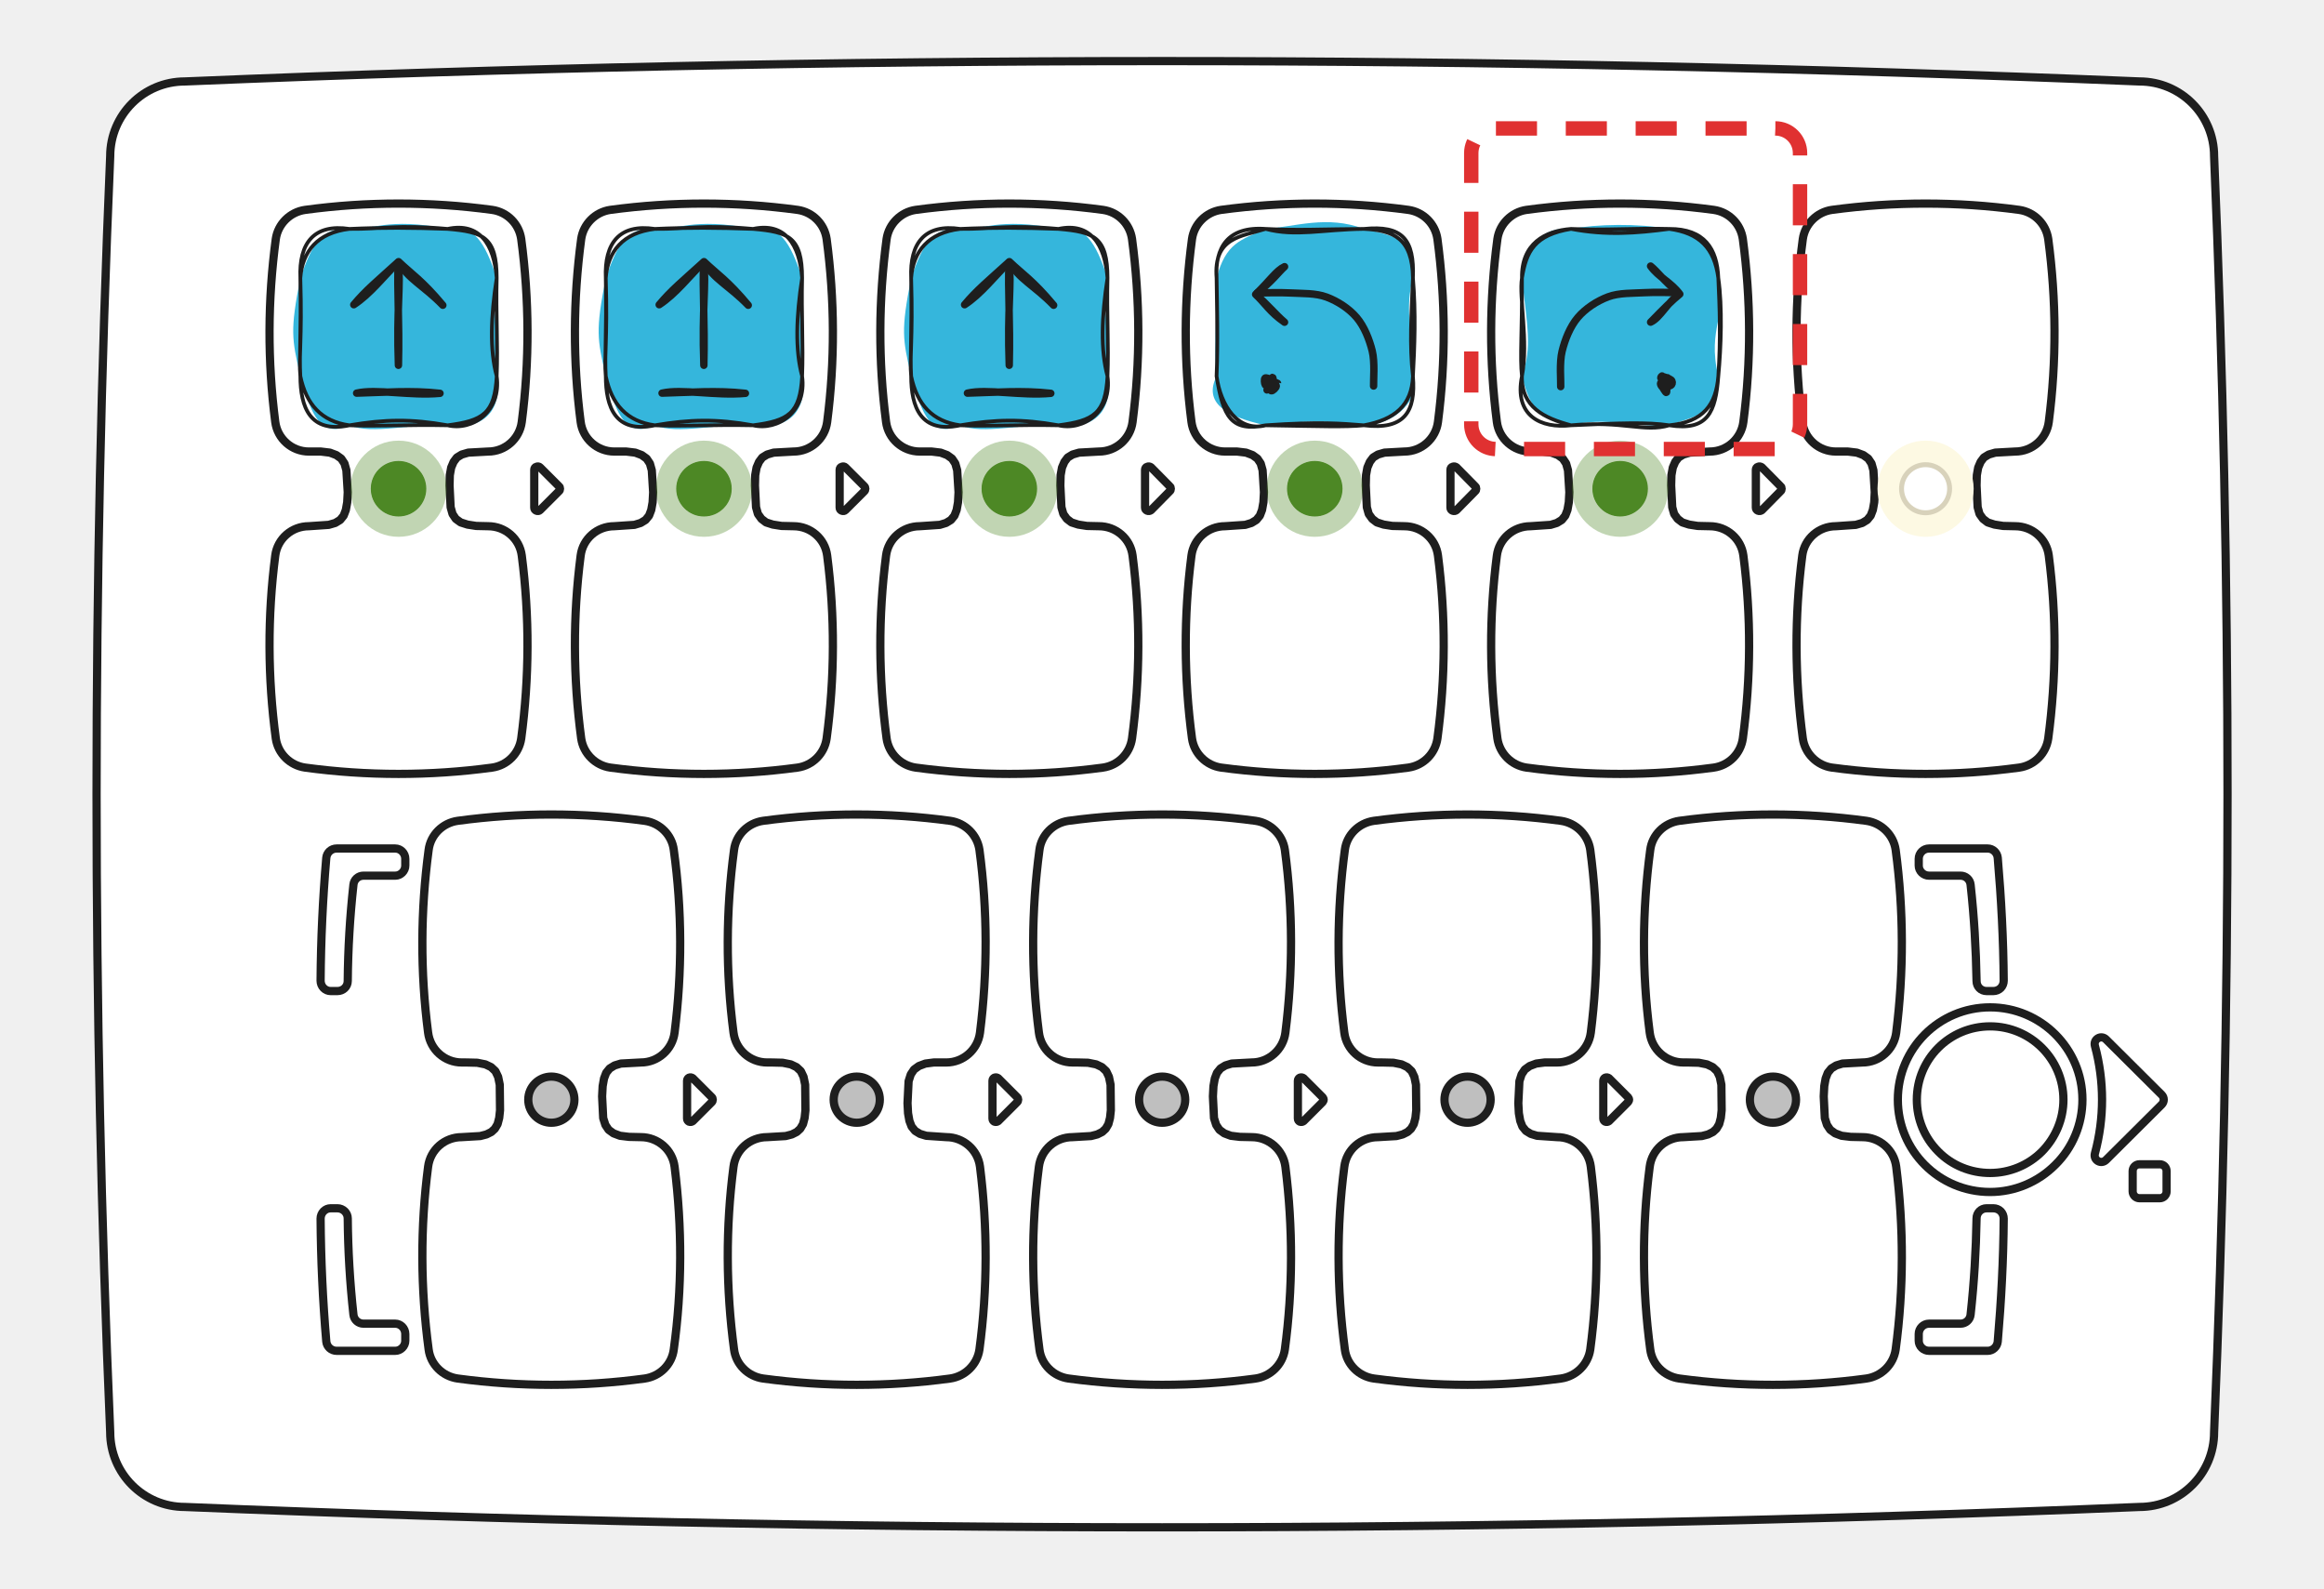
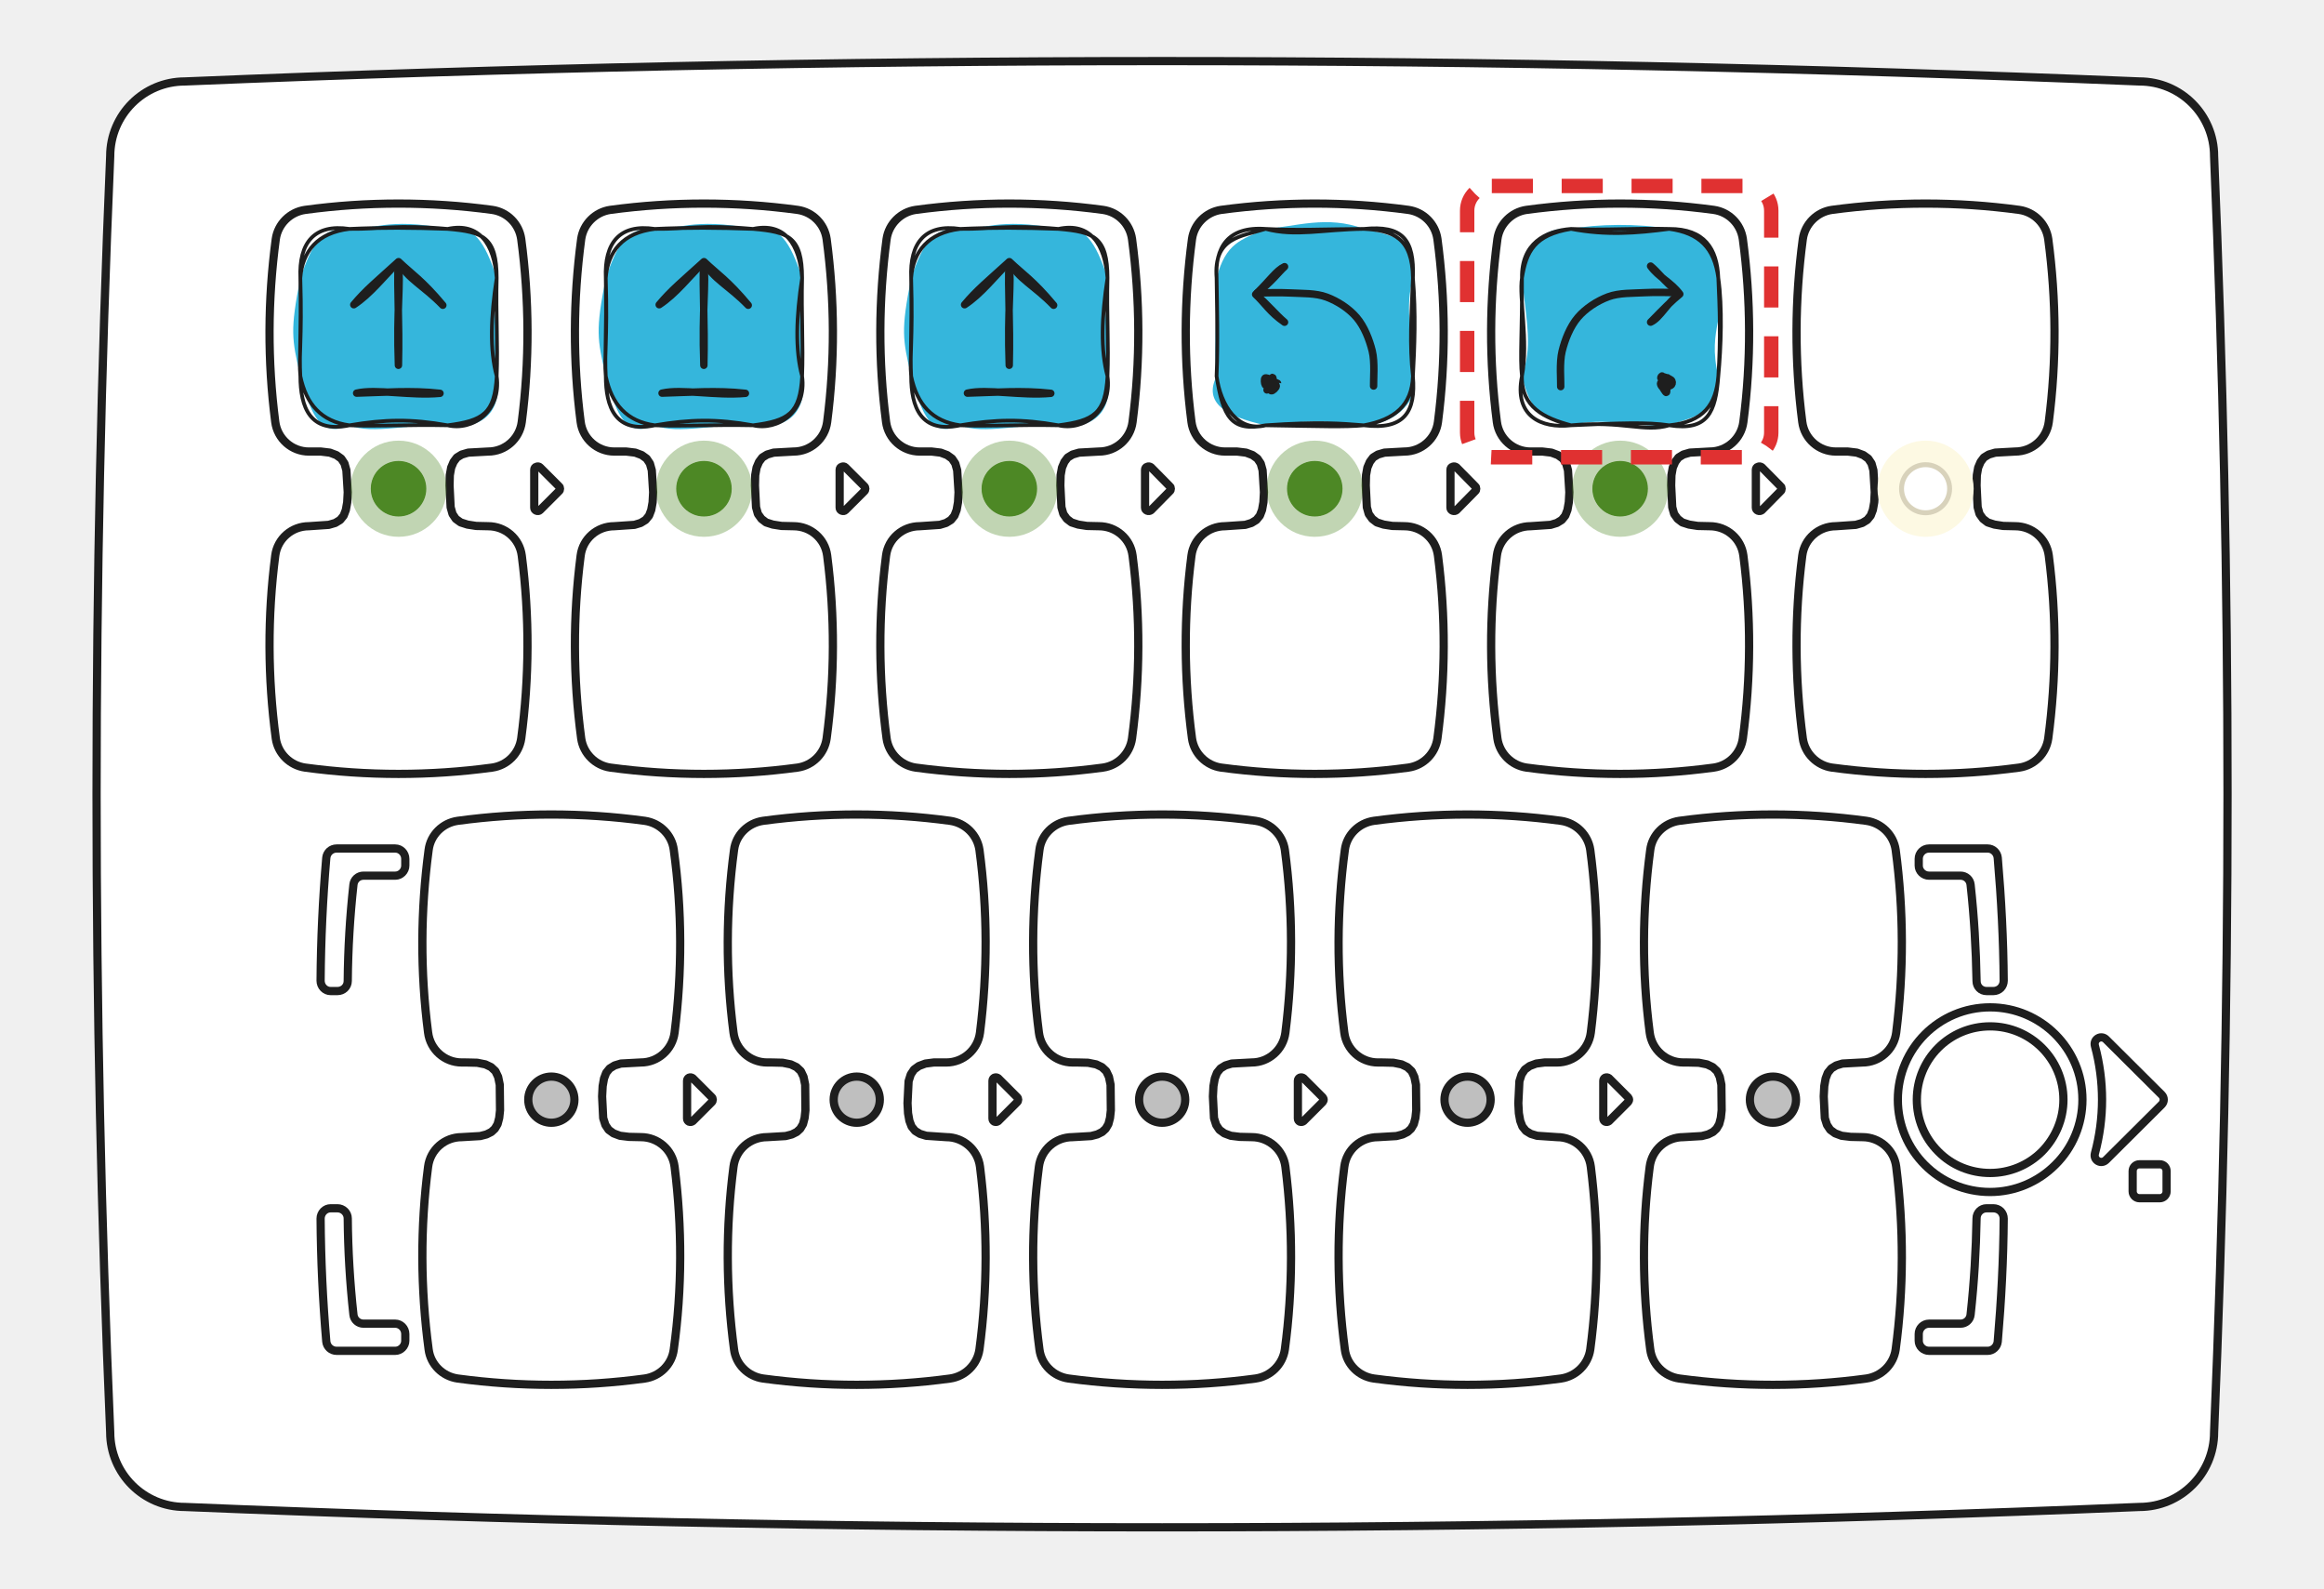
<svg xmlns="http://www.w3.org/2000/svg" class="boardSvg" viewBox="878.99 196.76 565.51 386.44" style="--ink:#1e1e1e;--body:#ffffff;--line:#1e1e1e;--panel:#ffffff;--board:#ffffff;--field:#ffffff;--docs:#4d8825" version="1.1" width="565.51" height="386.44">
  <g>
    <g transform="translate(888.17 196.76) scale(6.6058)">
      <g fill="none" stroke="#1e1e1e" stroke-width="0.303" stroke-linejoin="round" stroke-linecap="round">
        <path fill="#ffffff" d="M 2.67,5.75 C 2.0,21.41 2.0,37.09 2.67,52.75 C 2.67,54.27 3.90,55.5 5.42,55.5 C 29.41,56.5 53.43,56.5 77.42,55.5 C 78.94,55.5 80.17,54.27 80.17,52.75 C 80.83,37.09 80.83,21.41 80.17,5.75 C 80.17,4.23 78.94,3.0 77.42,3.0 C 53.43,2.0 29.41,2.0 5.42,3.0 C 3.90,3.0 2.67,4.23 2.67,5.75" />
        <path fill="none" d="M 60.79,39.13 L 61.19,39.14 L 61.49,39.20 L 61.70,39.30 L 61.86,39.45 L 61.96,39.66 L 62.02,39.95 L 62.03,40.89 L 62.00,41.17 L 61.94,41.40 L 61.84,41.57 L 61.71,41.69 L 61.53,41.78 L 61.30,41.84 L 60.62,41.88 C 59.99,41.88 59.46,42.34 59.38,42.97 C 59.09,45.2 59.10,47.46 59.40,49.70 C 59.47,50.25 59.91,50.69 60.47,50.77 C 62.76,51.08 65.08,51.08 67.36,50.77 C 67.92,50.69 68.36,50.25 68.44,49.70 C 68.74,47.46 68.74,45.2 68.46,42.97 C 68.38,42.34 67.84,41.88 67.22,41.88 L 66.78,41.87 L 66.45,41.83 L 66.21,41.74 L 66.03,41.61 L 65.91,41.43 L 65.83,41.18 L 65.79,40.38 L 65.81,40.00 L 65.86,39.72 L 65.94,39.51 L 66.07,39.35 L 66.25,39.24 L 66.48,39.17 L 67.22,39.13 C 67.84,39.13 68.38,38.66 68.46,38.03 C 68.74,35.8 68.74,33.54 68.44,31.30 C 68.36,30.75 67.92,30.31 67.36,30.23 C 65.08,29.92 62.76,29.92 60.47,30.23 C 59.91,30.31 59.47,30.75 59.40,31.30 C 59.10,33.54 59.09,35.8 59.38,38.03 C 59.46,38.66 59.99,39.13 60.62,39.13 L 60.79,39.13" />
        <path fill="none" d="M 66.24,16.63 C 65.61,16.63 65.08,16.16 65.00,15.54 C 64.71,13.30 64.72,11.04 65.02,8.80 C 65.10,8.25 65.54,7.81 66.09,7.73 C 68.38,7.42 70.70,7.42 72.99,7.73 C 73.55,7.81 73.98,8.25 74.06,8.80 C 74.36,11.04 74.37,13.30 74.08,15.54 C 74.00,16.16 73.47,16.63 72.84,16.63 L 72.11,16.67 L 71.87,16.74 L 71.69,16.85 L 71.57,17.01 L 71.48,17.22 L 71.43,17.50 L 71.42,17.88 L 71.46,18.68 L 71.53,18.93 L 71.66,19.11 L 71.83,19.24 L 72.08,19.32 L 72.40,19.37 L 72.84,19.38 C 73.47,19.38 74.00,19.84 74.08,20.46 C 74.37,22.7 74.36,24.96 74.06,27.20 C 73.98,27.75 73.55,28.19 72.99,28.27 C 70.70,28.58 68.38,28.58 66.09,28.27 C 65.54,28.19 65.10,27.75 65.02,27.20 C 64.72,24.96 64.71,22.7 65.00,20.46 C 65.08,19.84 65.61,19.38 66.24,19.38 L 66.97,19.33 L 67.21,19.26 L 67.39,19.15 L 67.52,18.99 L 67.60,18.78 L 67.65,18.50 L 67.67,18.13 L 67.62,17.32 L 67.55,17.07 L 67.43,16.89 L 67.25,16.76 L 67.01,16.67 L 66.68,16.63 L 66.24,16.63" />
        <path fill="none" d="M 54.99,16.63 C 54.36,16.63 53.83,16.16 53.75,15.54 C 53.46,13.30 53.47,11.04 53.77,8.80 C 53.85,8.25 54.29,7.81 54.84,7.73 C 57.13,7.42 59.45,7.42 61.74,7.73 C 62.30,7.81 62.73,8.25 62.81,8.80 C 63.11,11.04 63.12,13.30 62.83,15.54 C 62.75,16.16 62.22,16.63 61.59,16.63 L 60.86,16.67 L 60.62,16.74 L 60.44,16.85 L 60.32,17.01 L 60.23,17.22 L 60.18,17.50 L 60.17,17.88 L 60.21,18.68 L 60.28,18.93 L 60.41,19.11 L 60.58,19.24 L 60.83,19.32 L 61.15,19.37 L 61.59,19.38 C 62.22,19.38 62.75,19.84 62.83,20.46 C 63.12,22.7 63.11,24.96 62.81,27.20 C 62.73,27.75 62.30,28.19 61.74,28.27 C 59.45,28.58 57.13,28.58 54.84,28.27 C 54.29,28.19 53.85,27.75 53.77,27.20 C 53.47,24.96 53.46,22.7 53.75,20.46 C 53.83,19.84 54.36,19.38 54.99,19.38 L 55.73,19.33 L 55.96,19.26 L 56.14,19.15 L 56.27,18.99 L 56.35,18.78 L 56.4,18.50 L 56.42,18.13 L 56.37,17.32 L 56.3,17.07 L 56.18,16.89 L 56.00,16.76 L 55.76,16.67 L 55.43,16.63 L 54.99,16.63" />
        <path fill="none" d="M 49.54,39.13 L 49.94,39.14 L 50.24,39.20 L 50.45,39.30 L 50.61,39.45 L 50.71,39.66 L 50.77,39.95 L 50.78,40.89 L 50.75,41.17 L 50.69,41.40 L 50.59,41.57 L 50.46,41.69 L 50.28,41.78 L 50.05,41.84 L 49.37,41.88 C 48.74,41.88 48.21,42.34 48.13,42.97 C 47.84,45.2 47.85,47.46 48.15,49.70 C 48.22,50.25 48.66,50.69 49.22,50.77 C 51.51,51.08 53.83,51.08 56.11,50.77 C 56.67,50.69 57.11,50.25 57.19,49.70 C 57.49,47.46 57.49,45.2 57.21,42.97 C 57.13,42.34 56.59,41.88 55.97,41.88 L 55.23,41.83 L 55.00,41.76 L 54.82,41.65 L 54.69,41.49 L 54.61,41.28 L 54.56,41.00 L 54.54,40.63 L 54.58,39.82 L 54.66,39.57 L 54.78,39.39 L 54.96,39.26 L 55.20,39.17 L 55.51,39.13 L 55.97,39.13 C 56.59,39.13 57.13,38.66 57.21,38.03 C 57.49,35.8 57.49,33.54 57.19,31.30 C 57.11,30.75 56.67,30.31 56.11,30.23 C 53.83,29.92 51.51,29.92 49.22,30.23 C 48.66,30.31 48.22,30.75 48.15,31.30 C 47.85,33.54 47.84,35.8 48.13,38.03 C 48.21,38.66 48.74,39.13 49.37,39.13 L 49.54,39.13" />
        <path fill="none" d="M 43.74,16.63 C 43.11,16.63 42.58,16.16 42.50,15.54 C 42.21,13.30 42.22,11.04 42.52,8.80 C 42.60,8.25 43.04,7.81 43.59,7.73 C 45.88,7.42 48.20,7.42 50.49,7.73 C 51.05,7.81 51.48,8.25 51.56,8.80 C 51.86,11.04 51.87,13.30 51.58,15.54 C 51.50,16.16 50.97,16.63 50.34,16.63 L 49.61,16.67 L 49.37,16.74 L 49.19,16.85 L 49.07,17.01 L 48.98,17.22 L 48.93,17.50 L 48.92,17.88 L 48.96,18.68 L 49.03,18.93 L 49.16,19.11 L 49.33,19.24 L 49.58,19.32 L 49.90,19.37 L 50.34,19.38 C 50.97,19.38 51.50,19.84 51.58,20.46 C 51.87,22.7 51.86,24.96 51.56,27.20 C 51.48,27.75 51.05,28.19 50.49,28.27 C 48.20,28.58 45.88,28.58 43.59,28.27 C 43.04,28.19 42.60,27.75 42.52,27.20 C 42.22,24.96 42.21,22.7 42.50,20.46 C 42.58,19.84 43.11,19.38 43.74,19.38 L 44.48,19.33 L 44.71,19.26 L 44.89,19.15 L 45.02,18.99 L 45.10,18.78 L 45.15,18.50 L 45.17,18.13 L 45.12,17.32 L 45.05,17.07 L 44.93,16.89 L 44.75,16.76 L 44.51,16.67 L 44.18,16.63 L 43.74,16.63" />
        <path fill="none" d="M 38.29,39.13 L 38.12,39.13 C 37.49,39.13 36.96,38.66 36.88,38.03 C 36.59,35.8 36.60,33.54 36.90,31.30 C 36.97,30.75 37.41,30.31 37.97,30.23 C 40.26,29.92 42.58,29.92 44.86,30.23 C 45.42,30.31 45.86,30.75 45.94,31.30 C 46.24,33.54 46.24,35.8 45.96,38.03 C 45.88,38.66 45.34,39.13 44.72,39.13 L 43.98,39.17 L 43.75,39.24 L 43.57,39.35 L 43.44,39.51 L 43.36,39.72 L 43.31,40.00 L 43.29,40.38 L 43.33,41.18 L 43.41,41.43 L 43.53,41.61 L 43.71,41.74 L 43.95,41.83 L 44.28,41.87 L 44.72,41.88 C 45.34,41.88 45.88,42.34 45.96,42.97 C 46.24,45.2 46.24,47.46 45.94,49.70 C 45.86,50.25 45.42,50.69 44.86,50.77 C 42.58,51.08 40.26,51.08 37.97,50.77 C 37.41,50.69 36.97,50.25 36.90,49.70 C 36.60,47.46 36.59,45.2 36.88,42.97 C 36.96,42.34 37.49,41.88 38.12,41.88 L 38.80,41.84 L 39.03,41.78 L 39.21,41.69 L 39.34,41.57 L 39.44,41.40 L 39.50,41.17 L 39.53,40.89 L 39.52,39.95 L 39.46,39.66 L 39.36,39.45 L 39.20,39.30 L 38.99,39.20 L 38.69,39.14 L 38.29,39.13" />
        <path fill="none" d="M 32.49,16.63 C 31.86,16.63 31.33,16.16 31.25,15.54 C 30.96,13.30 30.97,11.04 31.27,8.80 C 31.35,8.25 31.79,7.81 32.34,7.73 C 34.63,7.42 36.95,7.42 39.24,7.73 C 39.80,7.81 40.23,8.25 40.31,8.80 C 40.61,11.04 40.62,13.30 40.33,15.54 C 40.25,16.16 39.72,16.63 39.09,16.63 L 38.36,16.67 L 38.12,16.74 L 37.94,16.85 L 37.82,17.01 L 37.73,17.22 L 37.68,17.50 L 37.67,17.88 L 37.71,18.68 L 37.78,18.93 L 37.91,19.11 L 38.08,19.24 L 38.33,19.32 L 38.65,19.37 L 39.09,19.38 C 39.72,19.38 40.25,19.84 40.33,20.46 C 40.62,22.7 40.61,24.96 40.31,27.20 C 40.23,27.75 39.80,28.19 39.24,28.27 C 36.95,28.58 34.63,28.58 32.34,28.27 C 31.79,28.19 31.35,27.75 31.27,27.20 C 30.97,24.96 30.96,22.7 31.25,20.46 C 31.33,19.84 31.86,19.38 32.49,19.38 L 33.23,19.33 L 33.46,19.26 L 33.64,19.15 L 33.77,18.99 L 33.85,18.78 L 33.9,18.50 L 33.92,18.13 L 33.87,17.32 L 33.8,17.07 L 33.68,16.89 L 33.50,16.76 L 33.26,16.67 L 32.93,16.63 L 32.49,16.63" />
        <path fill="none" d="M 27.04,39.13 L 27.44,39.14 L 27.74,39.20 L 27.95,39.30 L 28.11,39.45 L 28.21,39.66 L 28.27,39.95 L 28.28,40.89 L 28.25,41.17 L 28.19,41.40 L 28.09,41.57 L 27.96,41.69 L 27.78,41.78 L 27.55,41.84 L 26.87,41.88 C 26.24,41.88 25.71,42.34 25.63,42.97 C 25.34,45.2 25.35,47.46 25.65,49.70 C 25.72,50.25 26.16,50.69 26.72,50.77 C 29.01,51.08 31.33,51.08 33.61,50.77 C 34.17,50.69 34.61,50.25 34.69,49.70 C 34.99,47.46 34.99,45.2 34.71,42.97 C 34.63,42.34 34.09,41.88 33.47,41.88 L 32.73,41.83 L 32.50,41.76 L 32.32,41.65 L 32.19,41.49 L 32.11,41.28 L 32.06,41.00 L 32.04,40.63 L 32.08,39.82 L 32.16,39.57 L 32.28,39.39 L 32.46,39.26 L 32.70,39.17 L 33.01,39.13 L 33.47,39.13 C 34.09,39.13 34.63,38.66 34.71,38.03 C 34.99,35.8 34.99,33.54 34.69,31.30 C 34.61,30.75 34.17,30.31 33.61,30.23 C 31.33,29.92 29.01,29.92 26.72,30.23 C 26.16,30.31 25.72,30.75 25.65,31.30 C 25.35,33.54 25.34,35.8 25.63,38.03 C 25.71,38.66 26.24,39.13 26.87,39.13 L 27.04,39.13" />
        <path fill="none" d="M 21.24,16.63 C 20.61,16.63 20.08,16.16 20.00,15.54 C 19.71,13.30 19.72,11.04 20.02,8.80 C 20.10,8.25 20.54,7.81 21.09,7.73 C 23.38,7.42 25.70,7.42 27.99,7.73 C 28.55,7.81 28.98,8.25 29.06,8.80 C 29.36,11.04 29.37,13.30 29.08,15.54 C 29.00,16.16 28.47,16.63 27.84,16.63 L 27.11,16.67 L 26.87,16.74 L 26.69,16.85 L 26.57,17.01 L 26.48,17.22 L 26.43,17.50 L 26.42,17.88 L 26.46,18.68 L 26.53,18.93 L 26.66,19.11 L 26.83,19.24 L 27.08,19.32 L 27.40,19.37 L 27.84,19.38 C 28.47,19.38 29.00,19.84 29.08,20.46 C 29.37,22.7 29.36,24.96 29.06,27.20 C 28.98,27.75 28.55,28.19 27.99,28.27 C 25.70,28.58 23.38,28.58 21.09,28.27 C 20.54,28.19 20.10,27.75 20.02,27.20 C 19.72,24.96 19.71,22.7 20.00,20.46 C 20.08,19.84 20.61,19.38 21.24,19.38 L 21.98,19.33 L 22.21,19.26 L 22.39,19.15 L 22.52,18.99 L 22.60,18.78 L 22.65,18.50 L 22.67,18.13 L 22.62,17.32 L 22.55,17.07 L 22.43,16.89 L 22.25,16.76 L 22.01,16.67 L 21.68,16.63 L 21.24,16.63" />
        <path fill="none" d="M 15.79,39.13 L 15.62,39.13 C 14.99,39.13 14.46,38.66 14.38,38.03 C 14.09,35.8 14.10,33.54 14.40,31.30 C 14.47,30.75 14.91,30.31 15.47,30.23 C 17.76,29.92 20.08,29.92 22.36,30.23 C 22.92,30.31 23.36,30.75 23.43,31.30 C 23.74,33.54 23.74,35.8 23.46,38.03 C 23.38,38.66 22.84,39.13 22.22,39.13 L 21.48,39.17 L 21.25,39.24 L 21.07,39.35 L 20.94,39.51 L 20.86,39.72 L 20.81,40.00 L 20.79,40.38 L 20.83,41.18 L 20.91,41.43 L 21.03,41.61 L 21.21,41.74 L 21.45,41.83 L 21.78,41.87 L 22.22,41.88 C 22.84,41.88 23.38,42.34 23.46,42.97 C 23.74,45.2 23.74,47.46 23.43,49.70 C 23.36,50.25 22.92,50.69 22.36,50.77 C 20.08,51.08 17.76,51.08 15.47,50.77 C 14.91,50.69 14.47,50.25 14.40,49.70 C 14.10,47.46 14.09,45.2 14.38,42.97 C 14.46,42.34 14.99,41.88 15.62,41.88 L 16.30,41.84 L 16.53,41.78 L 16.71,41.69 L 16.84,41.57 L 16.94,41.40 L 17.00,41.17 L 17.03,40.89 L 17.02,39.95 L 16.96,39.66 L 16.86,39.45 L 16.70,39.30 L 16.49,39.20 L 16.19,39.14 L 15.79,39.13" />
        <path fill="none" d="M 9.99,16.63 C 9.36,16.63 8.83,16.16 8.75,15.54 C 8.46,13.30 8.47,11.04 8.77,8.80 C 8.85,8.25 9.29,7.81 9.85,7.73 C 12.13,7.42 14.45,7.42 16.74,7.73 C 17.30,7.81 17.73,8.25 17.81,8.80 C 18.11,11.04 18.12,13.30 17.83,15.54 C 17.75,16.16 17.22,16.63 16.59,16.63 L 15.86,16.67 L 15.62,16.74 L 15.44,16.85 L 15.32,17.01 L 15.23,17.22 L 15.18,17.50 L 15.17,17.88 L 15.21,18.68 L 15.28,18.93 L 15.40,19.11 L 15.58,19.24 L 15.83,19.32 L 16.15,19.37 L 16.59,19.38 C 17.22,19.38 17.75,19.84 17.83,20.46 C 18.12,22.7 18.11,24.96 17.81,27.20 C 17.73,27.75 17.30,28.19 16.74,28.27 C 14.45,28.58 12.13,28.58 9.85,28.27 C 9.29,28.19 8.85,27.75 8.77,27.20 C 8.47,24.96 8.46,22.7 8.75,20.46 C 8.83,19.84 9.36,19.38 9.99,19.38 L 10.72,19.33 L 10.96,19.26 L 11.14,19.15 L 11.27,18.99 L 11.35,18.78 L 11.4,18.50 L 11.42,18.13 L 11.37,17.32 L 11.3,17.07 L 11.18,16.89 L 11.00,16.76 L 10.76,16.67 L 10.43,16.63 L 9.99,16.63" />
        <path fill="white" d="M 71.92,37.1 C 70.04,37.1 68.52,38.62 68.52,40.5 C 68.52,42.38 70.04,43.9 71.92,43.9 C 72.82,43.9 73.68,43.54 74.32,42.90 C 74.96,42.27 75.32,41.40 75.32,40.5 C 75.32,38.62 73.79,37.1 71.92,37.1" />
        <path d="M 71.92,37.8 C 70.42,37.8 69.22,39.01 69.22,40.5 C 69.22,41.22 69.50,41.90 70.01,42.41 C 70.51,42.92 71.20,43.2 71.92,43.2 C 72.63,43.2 73.32,42.92 73.83,42.41 C 74.33,41.90 74.62,41.22 74.62,40.5 C 74.62,39.01 73.41,37.8 71.92,37.8" />
        <path fill="#808080" fill-opacity="0.5" d="M 47.04,17.15 C 46.82,17.15 46.6,17.24 46.44,17.40 C 46.28,17.56 46.19,17.77 46.19,18.0 C 46.19,18.23 46.28,18.44 46.44,18.60 C 46.6,18.76 46.82,18.85 47.04,18.85 C 47.27,18.85 47.48,18.76 47.64,18.60 C 47.80,18.44 47.89,18.23 47.89,18.0 C 47.89,17.53 47.51,17.15 47.04,17.15" />
        <path fill="#808080" fill-opacity="0.5" d="M 69.54,17.15 C 69.07,17.15 68.69,17.53 68.69,18.0 C 68.69,18.47 69.07,18.85 69.54,18.85 C 70.01,18.85 70.39,18.47 70.39,18.0 C 70.39,17.53 70.01,17.15 69.54,17.15" />
        <path fill="#808080" fill-opacity="0.5" d="M 35.79,17.15 C 35.32,17.15 34.94,17.53 34.94,18.0 C 34.94,18.47 35.32,18.85 35.79,18.85 C 36.26,18.85 36.64,18.47 36.64,18.0 C 36.64,17.53 36.26,17.15 35.79,17.15" />
        <path fill="#808080" fill-opacity="0.5" d="M 30.17,39.65 C 29.70,39.65 29.32,40.03 29.32,40.5 C 29.32,40.97 29.70,41.35 30.17,41.35 C 30.64,41.35 31.02,40.97 31.02,40.5 C 31.02,40.03 30.64,39.65 30.17,39.65" />
        <path fill="#808080" fill-opacity="0.5" d="M 18.92,39.65 C 18.45,39.65 18.07,40.03 18.07,40.5 C 18.07,40.97 18.45,41.35 18.92,41.35 C 19.39,41.35 19.77,40.97 19.77,40.5 C 19.77,40.03 19.39,39.65 18.92,39.65" />
        <path fill="#808080" fill-opacity="0.5" d="M 41.42,39.65 C 40.95,39.65 40.57,40.03 40.57,40.5 C 40.57,40.97 40.95,41.35 41.42,41.35 C 41.89,41.35 42.27,40.97 42.27,40.5 C 42.27,40.03 41.89,39.65 41.42,39.65" />
        <path fill="#808080" fill-opacity="0.5" d="M 52.67,39.65 C 52.44,39.65 52.23,39.74 52.07,39.90 C 51.91,40.06 51.82,40.27 51.82,40.5 C 51.82,40.73 51.91,40.94 52.07,41.10 C 52.23,41.26 52.44,41.35 52.67,41.35 C 52.89,41.35 53.11,41.26 53.27,41.10 C 53.43,40.94 53.52,40.73 53.52,40.5 C 53.52,40.03 53.14,39.65 52.67,39.65" />
        <path fill="#808080" fill-opacity="0.5" d="M 63.92,39.65 C 63.45,39.65 63.07,40.03 63.07,40.5 C 63.07,40.97 63.45,41.35 63.92,41.35 C 64.39,41.35 64.77,40.97 64.77,40.5 C 64.77,40.03 64.39,39.65 63.92,39.65" />
        <path fill="#808080" fill-opacity="0.5" d="M 58.29,17.15 C 58.07,17.15 57.85,17.24 57.69,17.40 C 57.53,17.56 57.44,17.77 57.44,18.0 C 57.44,18.23 57.53,18.44 57.69,18.60 C 57.85,18.76 58.07,18.85 58.29,18.85 C 58.52,18.85 58.73,18.76 58.89,18.60 C 59.05,18.44 59.14,18.23 59.14,18.0 C 59.14,17.53 58.76,17.15 58.29,17.15" />
        <path fill="#808080" fill-opacity="0.5" d="M 13.29,17.15 C 13.07,17.15 12.85,17.24 12.69,17.40 C 12.53,17.56 12.44,17.77 12.44,18.0 C 12.44,18.23 12.53,18.44 12.69,18.60 C 12.85,18.76 13.07,18.85 13.29,18.85 C 13.52,18.85 13.73,18.76 13.89,18.60 C 14.05,18.44 14.14,18.23 14.14,18.0 C 14.14,17.53 13.76,17.15 13.29,17.15" />
        <path fill="#808080" fill-opacity="0.5" d="M 24.54,17.15 C 24.07,17.15 23.69,17.53 23.69,18.0 C 23.69,18.47 24.07,18.85 24.54,18.85 C 25.01,18.85 25.39,18.47 25.39,18.0 C 25.39,17.53 25.01,17.15 24.54,17.15" />
        <path d="M 36.08,40.59 C 36.13,40.54 36.13,40.46 36.08,40.41 L 35.38,39.71 C 35.34,39.68 35.29,39.67 35.24,39.69 C 35.20,39.71 35.17,39.75 35.17,39.80 L 35.17,41.20 C 35.17,41.25 35.20,41.29 35.24,41.31 C 35.29,41.33 35.34,41.32 35.38,41.29 L 36.08,40.59" />
        <path d="M 64.20,18.09 C 64.23,18.07 64.24,18.03 64.24,18.0 C 64.24,17.97 64.23,17.93 64.20,17.91 L 63.51,17.21 C 63.47,17.18 63.42,17.17 63.37,17.19 C 63.32,17.20 63.29,17.25 63.29,17.30 L 63.29,18.70 C 63.29,18.75 63.32,18.79 63.37,18.81 C 63.42,18.83 63.47,18.82 63.51,18.79 L 64.20,18.09" />
        <path d="M 52.95,18.09 C 52.98,18.07 52.99,18.03 52.99,18.0 C 52.99,17.97 52.98,17.93 52.95,17.91 L 52.26,17.21 C 52.22,17.18 52.17,17.17 52.12,17.19 C 52.07,17.20 52.04,17.25 52.04,17.30 L 52.04,18.70 C 52.04,18.75 52.07,18.79 52.12,18.81 C 52.17,18.83 52.22,18.82 52.26,18.79 L 52.95,18.09" />
        <path d="M 41.70,18.09 C 41.73,18.07 41.74,18.03 41.74,18.0 C 41.74,17.97 41.73,17.93 41.70,17.91 L 41.01,17.21 C 40.97,17.18 40.92,17.17 40.87,17.19 C 40.82,17.20 40.79,17.25 40.79,17.30 L 40.79,18.70 C 40.79,18.75 40.82,18.79 40.87,18.81 C 40.92,18.83 40.97,18.82 41.01,18.79 L 41.70,18.09" />
        <path d="M 47.33,40.59 C 47.35,40.56 47.37,40.53 47.37,40.5 C 47.37,40.47 47.35,40.44 47.33,40.41 L 46.63,39.71 C 46.59,39.68 46.54,39.67 46.49,39.69 C 46.45,39.71 46.42,39.75 46.42,39.80 L 46.42,41.20 C 46.42,41.25 46.45,41.29 46.49,41.31 C 46.54,41.33 46.59,41.32 46.63,41.29 L 47.33,40.59" />
        <path d="M 58.58,40.59 C 58.60,40.56 58.62,40.53 58.62,40.5 C 58.62,40.47 58.60,40.44 58.58,40.41 L 57.88,39.71 C 57.84,39.68 57.79,39.67 57.74,39.69 C 57.70,39.71 57.67,39.75 57.67,39.80 L 57.67,41.20 C 57.67,41.25 57.70,41.29 57.74,41.31 C 57.79,41.33 57.84,41.32 57.88,41.29 L 58.58,40.59" />
        <path fill="white" d="M 78.42,43.13 C 78.42,42.99 78.31,42.88 78.17,42.88 L 77.42,42.88 C 77.28,42.88 77.17,42.99 77.17,43.13 L 77.17,43.88 C 77.17,44.01 77.28,44.13 77.42,44.13 L 78.17,44.13 C 78.31,44.13 78.42,44.01 78.42,43.88 L 78.42,43.13" />
        <path d="M 30.45,18.09 C 30.50,18.04 30.50,17.96 30.45,17.91 L 29.75,17.21 C 29.72,17.18 29.67,17.17 29.62,17.19 C 29.57,17.20 29.54,17.25 29.54,17.30 L 29.54,18.70 C 29.54,18.75 29.57,18.79 29.62,18.81 C 29.67,18.83 29.72,18.82 29.75,18.79 L 30.45,18.09" />
        <path d="M 24.83,40.59 C 24.88,40.54 24.88,40.46 24.83,40.41 L 24.13,39.71 C 24.09,39.68 24.04,39.67 23.99,39.69 C 23.95,39.71 23.92,39.75 23.92,39.80 L 23.92,41.20 C 23.92,41.25 23.95,41.29 23.99,41.31 C 24.04,41.33 24.09,41.32 24.13,41.29 L 24.83,40.59" />
        <path d="M 19.20,18.09 C 19.23,18.07 19.24,18.03 19.24,18.0 C 19.24,17.97 19.23,17.93 19.20,17.91 L 18.50,17.21 C 18.47,17.18 18.42,17.17 18.37,17.19 C 18.32,17.20 18.29,17.25 18.29,17.30 L 18.29,18.70 C 18.29,18.75 18.32,18.79 18.37,18.81 C 18.42,18.83 18.47,18.82 18.50,18.79 L 19.20,18.09" />
        <path fill="white" d="M 75.78,38.52 C 76.13,39.82 76.13,41.18 75.78,42.48 C 75.75,42.59 75.79,42.70 75.89,42.76 C 75.99,42.82 76.11,42.80 76.19,42.72 L 78.24,40.68 C 78.34,40.58 78.34,40.42 78.24,40.32 L 76.19,38.28 C 76.11,38.20 75.99,38.18 75.89,38.24 C 75.79,38.30 75.75,38.41 75.78,38.52" />
        <path d="M 69.67,48.75 C 69.46,48.75 69.29,48.92 69.29,49.13 L 69.29,49.38 C 69.29,49.58 69.46,49.75 69.67,49.75 L 71.83,49.75 C 72.02,49.75 72.18,49.60 72.20,49.41 C 72.33,47.90 72.41,46.39 72.42,44.88 C 72.42,44.78 72.38,44.68 72.31,44.61 C 72.24,44.54 72.14,44.5 72.04,44.5 L 71.79,44.5 C 71.58,44.5 71.42,44.67 71.42,44.87 C 71.40,46.05 71.33,47.24 71.20,48.42 C 71.18,48.61 71.02,48.75 70.83,48.75 L 69.67,48.75" />
        <path d="M 70.83,32.25 L 69.67,32.25 C 69.46,32.25 69.29,32.08 69.29,31.88 L 69.29,31.63 C 69.29,31.42 69.46,31.25 69.67,31.25 L 71.83,31.25 C 72.02,31.25 72.18,31.40 72.20,31.59 C 72.33,33.10 72.41,34.61 72.42,36.12 C 72.42,36.22 72.38,36.32 72.31,36.39 C 72.24,36.46 72.14,36.5 72.04,36.5 L 71.79,36.5 C 71.58,36.5 71.42,36.34 71.42,36.13 C 71.40,34.95 71.33,33.76 71.20,32.58 C 71.18,32.39 71.02,32.25 70.83,32.25" />
        <path d="M 11.42,44.87 C 11.42,44.67 11.25,44.5 11.04,44.5 L 10.79,44.5 C 10.69,44.5 10.60,44.54 10.53,44.61 C 10.46,44.68 10.42,44.78 10.42,44.88 C 10.43,46.39 10.50,47.90 10.63,49.41 C 10.65,49.60 10.81,49.75 11.01,49.75 L 13.17,49.75 C 13.37,49.75 13.54,49.58 13.54,49.38 L 13.54,49.13 C 13.54,48.92 13.37,48.75 13.17,48.75 L 12.00,48.75 C 11.81,48.75 11.65,48.61 11.63,48.42 C 11.50,47.24 11.43,46.05 11.42,44.87" />
        <path d="M 11.63,32.58 C 11.50,33.76 11.43,34.95 11.42,36.13 C 11.42,36.34 11.25,36.5 11.04,36.5 L 10.79,36.5 C 10.69,36.5 10.60,36.46 10.53,36.39 C 10.46,36.32 10.42,36.22 10.42,36.12 C 10.43,34.61 10.50,33.10 10.63,31.59 C 10.65,31.40 10.81,31.25 11.01,31.25 L 13.17,31.25 C 13.37,31.25 13.54,31.42 13.54,31.63 L 13.54,31.88 C 13.54,32.08 13.37,32.25 13.17,32.25 L 12.00,32.25 C 11.81,32.25 11.65,32.39 11.63,32.58" />
      </g>
    </g>
  </g>
  <g data-led="m0" pointer-events="none" class="">
    <circle cx="975.97" cy="315.66" r="11.7" opacity="0.35" style="fill: #4d8825;" />
    <circle cx="975.97" cy="315.66" r="6.75" style="fill: #4d8825;" />
  </g>
  <g data-led="m1" pointer-events="none" class="">
    <circle cx="1050.29" cy="315.66" r="11.7" opacity="0.35" style="fill: #4d8825;" />
    <circle cx="1050.29" cy="315.66" r="6.75" style="fill: #4d8825;" />
  </g>
  <g data-led="m2" pointer-events="none" class="">
    <circle cx="1124.6" cy="315.66" r="11.7" opacity="0.35" style="fill: #4d8825;" />
    <circle cx="1124.6" cy="315.66" r="6.75" style="fill: #4d8825;" />
  </g>
  <g data-led="m3" pointer-events="none" class="">
    <circle cx="1198.92" cy="315.66" r="11.7" opacity="0.35" style="fill: #4d8825;" />
    <circle cx="1198.92" cy="315.66" r="6.75" style="fill: #4d8825;" />
  </g>
  <g data-led="m4" pointer-events="none" class="">
    <circle cx="1273.23" cy="315.66" r="11.7" opacity="0.35" style="fill: #4d8825;" />
    <circle cx="1273.23" cy="315.66" r="6.75" style="fill: #4d8825;" />
  </g>
  <g data-led="m5" pointer-events="none">
    <circle cx="1347.55" cy="315.66" r="11.7" fill="#fdf9e3" />
    <circle cx="1347.55" cy="315.66" r="5.85" fill="#ffffff" stroke="#d8d2bb" stroke-width="1.2" />
  </g>
  <g class="cellTok" data-cell="m0t" transform="translate(948.465 248.84)" style="cursor: grab;">
    <svg viewBox="-1166.02 1365.37 60.95 60.95" width="55" height="55">
      <g transform="translate(-1162.02 1369.37)">
        <path d="M13.24 0 C18.61 0.56, 23.47 -3.29, 39.71 0 C46.68 -1.36, 49.74 3.42, 52.95 13.24 C51.02 20.71, 53.89 26.64, 52.95 39.71 C54.27 45.99, 51.96 54.57, 39.71 52.95 C30.16 52.39, 19.33 55.56, 13.24 52.95 C5.51 56.41, 3.01 50.47, 0 39.71 C-2.31 29.62, -2.79 27.45, 0 13.24 C3.06 4.47, 5.55 -0.58, 13.24 0" fill="#35b6dc" stroke="none" />
        <path d="M13.24 0 C22.12 0.10, 25.52 -1.26, 39.71 0 M13.24 0 C21.72 -0.40, 30.44 -0.35, 39.71 0 M39.71 0 C48.34 -1.86, 52.23 4.18, 52.95 13.24 M39.71 0 C49.37 0.82, 52.94 2.21, 52.95 13.24 M52.95 13.24 C51.34 23.68, 51.05 32.68, 52.95 39.71 M52.95 13.24 C52.70 23.08, 53.29 31.19, 52.95 39.71 M52.95 39.71 C52.41 49.78, 49.28 51.71, 39.71 52.95 M52.95 39.71 C54.26 49.25, 46.41 54.54, 39.71 52.95 M39.71 52.95 C29.92 51.20, 22.79 51.33, 13.24 52.95 M39.71 52.95 C28.85 52.72, 20.54 53.27, 13.24 52.95 M13.24 52.95 C5.67 51.92, 1.57 47.26, 0 39.71 M13.24 52.95 C2.53 55.21, 0.02 47.99, 0 39.71 M0 39.71 C-0.49 34.40, 0.52 30.29, 0 13.24 M0 39.71 C-0.34 33.59, 0.27 28.47, 0 13.24 M0 13.24 C0.54 6.08, 4.60 1.02, 13.24 0 M0 13.24 C-0.42 3.77, 3.73 -1.44, 13.24 0" fill="none" stroke="#1e1e1e" stroke-width="1" stroke-linecap="round" />
      </g>
      <g transform="translate(-1146.84 1413.65)">
        <path d="M0 0 C5.33 -1.24, 14.46 0.79, 22.48 0.05 M0 0 C7.03 -0.18, 14.88 -0.82, 22.48 0.05" fill="none" stroke="#1e1e1e" stroke-width="2" stroke-linecap="round" />
      </g>
      <g transform="translate(-1147.61 1389.81)">
        <path d="M0 0 C4.35 -2.82, 8.03 -7.61, 12.08 -11.61 M0 0 C3.21 -3.86, 6.23 -6.30, 12.08 -11.61 M12.08 -11.61 C14.53 -6.94, 18.84 -5.20, 24.01 0.14 M12.08 -11.61 C15.45 -8.36, 18.42 -6.57, 24.01 0.14" fill="none" stroke="#1e1e1e" stroke-width="2" stroke-linecap="round" />
      </g>
      <g transform="translate(-1135.62 1378.40)">
        <path d="M0 0 C0.77 5.89, -0.52 12.27, 0.05 27.74 M0 0 C-0.37 7.47, 0.36 15.53, 0.05 27.74" fill="none" stroke="#1e1e1e" stroke-width="2" stroke-linecap="round" />
      </g>
    </svg>
  </g>
  <g class="cellTok" data-cell="m1t" transform="translate(1022.785 248.84)" style="cursor: grab;">
    <svg viewBox="-1166.02 1365.37 60.95 60.95" width="55" height="55">
      <g transform="translate(-1162.02 1369.37)">
        <path d="M13.24 0 C18.61 0.56, 23.47 -3.29, 39.71 0 C46.68 -1.36, 49.74 3.42, 52.95 13.24 C51.02 20.71, 53.89 26.64, 52.95 39.71 C54.27 45.99, 51.96 54.57, 39.71 52.95 C30.16 52.39, 19.33 55.56, 13.24 52.95 C5.51 56.41, 3.01 50.47, 0 39.71 C-2.31 29.62, -2.79 27.45, 0 13.24 C3.06 4.47, 5.55 -0.58, 13.24 0" fill="#35b6dc" stroke="none" />
        <path d="M13.24 0 C22.12 0.10, 25.52 -1.26, 39.71 0 M13.24 0 C21.72 -0.40, 30.44 -0.35, 39.71 0 M39.71 0 C48.34 -1.86, 52.23 4.18, 52.95 13.24 M39.71 0 C49.37 0.82, 52.94 2.21, 52.95 13.24 M52.95 13.24 C51.34 23.68, 51.05 32.68, 52.95 39.71 M52.95 13.24 C52.70 23.08, 53.29 31.19, 52.95 39.71 M52.95 39.71 C52.41 49.78, 49.28 51.71, 39.71 52.95 M52.95 39.71 C54.26 49.25, 46.41 54.54, 39.71 52.95 M39.71 52.95 C29.92 51.20, 22.79 51.33, 13.24 52.95 M39.71 52.95 C28.85 52.72, 20.54 53.27, 13.24 52.95 M13.24 52.95 C5.67 51.92, 1.57 47.26, 0 39.71 M13.24 52.95 C2.53 55.21, 0.02 47.99, 0 39.71 M0 39.71 C-0.49 34.40, 0.52 30.29, 0 13.24 M0 39.71 C-0.34 33.59, 0.27 28.47, 0 13.24 M0 13.24 C0.54 6.08, 4.60 1.02, 13.24 0 M0 13.24 C-0.42 3.77, 3.73 -1.44, 13.24 0" fill="none" stroke="#1e1e1e" stroke-width="1" stroke-linecap="round" />
      </g>
      <g transform="translate(-1146.84 1413.65)">
        <path d="M0 0 C5.33 -1.24, 14.46 0.79, 22.48 0.05 M0 0 C7.03 -0.18, 14.88 -0.82, 22.48 0.05" fill="none" stroke="#1e1e1e" stroke-width="2" stroke-linecap="round" />
      </g>
      <g transform="translate(-1147.61 1389.81)">
        <path d="M0 0 C4.35 -2.82, 8.03 -7.61, 12.08 -11.61 M0 0 C3.21 -3.86, 6.23 -6.30, 12.08 -11.61 M12.08 -11.61 C14.53 -6.94, 18.84 -5.20, 24.01 0.14 M12.08 -11.61 C15.45 -8.36, 18.42 -6.57, 24.01 0.14" fill="none" stroke="#1e1e1e" stroke-width="2" stroke-linecap="round" />
      </g>
      <g transform="translate(-1135.62 1378.40)">
        <path d="M0 0 C0.77 5.89, -0.52 12.27, 0.05 27.74 M0 0 C-0.37 7.47, 0.36 15.53, 0.05 27.74" fill="none" stroke="#1e1e1e" stroke-width="2" stroke-linecap="round" />
      </g>
    </svg>
  </g>
  <g class="cellTok" data-cell="m2t" transform="translate(1097.095 248.84)" style="cursor: grab;">
    <svg viewBox="-1166.02 1365.37 60.95 60.95" width="55" height="55">
      <g transform="translate(-1162.02 1369.37)">
        <path d="M13.24 0 C18.61 0.56, 23.47 -3.29, 39.71 0 C46.68 -1.36, 49.74 3.42, 52.95 13.24 C51.02 20.71, 53.89 26.64, 52.95 39.71 C54.27 45.99, 51.96 54.57, 39.71 52.95 C30.16 52.39, 19.33 55.56, 13.24 52.95 C5.51 56.41, 3.01 50.47, 0 39.71 C-2.31 29.62, -2.79 27.45, 0 13.24 C3.06 4.47, 5.55 -0.58, 13.24 0" fill="#35b6dc" stroke="none" />
        <path d="M13.24 0 C22.12 0.10, 25.52 -1.26, 39.71 0 M13.24 0 C21.72 -0.40, 30.44 -0.35, 39.71 0 M39.71 0 C48.34 -1.86, 52.23 4.18, 52.95 13.24 M39.71 0 C49.37 0.82, 52.94 2.21, 52.95 13.24 M52.95 13.24 C51.34 23.68, 51.05 32.68, 52.95 39.71 M52.95 13.24 C52.70 23.08, 53.29 31.19, 52.95 39.71 M52.95 39.71 C52.41 49.78, 49.28 51.71, 39.71 52.95 M52.95 39.71 C54.26 49.25, 46.41 54.54, 39.71 52.95 M39.71 52.95 C29.92 51.20, 22.79 51.33, 13.24 52.95 M39.71 52.95 C28.85 52.72, 20.54 53.27, 13.24 52.95 M13.24 52.95 C5.67 51.92, 1.57 47.26, 0 39.71 M13.24 52.95 C2.53 55.21, 0.02 47.99, 0 39.71 M0 39.71 C-0.49 34.40, 0.52 30.29, 0 13.24 M0 39.71 C-0.34 33.59, 0.27 28.47, 0 13.24 M0 13.24 C0.54 6.08, 4.60 1.02, 13.24 0 M0 13.24 C-0.42 3.77, 3.73 -1.44, 13.24 0" fill="none" stroke="#1e1e1e" stroke-width="1" stroke-linecap="round" />
      </g>
      <g transform="translate(-1146.84 1413.65)">
        <path d="M0 0 C5.33 -1.24, 14.46 0.79, 22.48 0.05 M0 0 C7.03 -0.18, 14.88 -0.82, 22.48 0.05" fill="none" stroke="#1e1e1e" stroke-width="2" stroke-linecap="round" />
      </g>
      <g transform="translate(-1147.61 1389.81)">
        <path d="M0 0 C4.35 -2.82, 8.03 -7.61, 12.08 -11.61 M0 0 C3.21 -3.86, 6.23 -6.30, 12.08 -11.61 M12.08 -11.61 C14.53 -6.94, 18.84 -5.20, 24.01 0.14 M12.08 -11.61 C15.45 -8.36, 18.42 -6.57, 24.01 0.14" fill="none" stroke="#1e1e1e" stroke-width="2" stroke-linecap="round" />
      </g>
      <g transform="translate(-1135.62 1378.40)">
        <path d="M0 0 C0.77 5.89, -0.52 12.27, 0.05 27.74 M0 0 C-0.37 7.47, 0.36 15.53, 0.05 27.74" fill="none" stroke="#1e1e1e" stroke-width="2" stroke-linecap="round" />
      </g>
    </svg>
  </g>
  <g class="cellTok" data-cell="m3t" transform="translate(1171.415 248.84)" style="cursor: grab;">
    <svg viewBox="-1128.51 1369.78 60.95 60.95" width="55" height="55">
      <g transform="translate(-1124.51 1373.78)">
        <path d="M13.24 0 C20.95 -0.55, 29.91 -3.80, 39.71 0 C48.98 2.05, 53.68 3.12, 52.95 13.24 C50.82 21.45, 52.53 25.22, 52.95 39.71 C55.28 45.49, 48.30 52.88, 39.71 52.95 C29.10 51.55, 23.44 51.75, 13.24 52.95 C2.29 50.55, -3.54 46.85, 0 39.71 C-0.91 31.76, 0.39 19.24, 0 13.24 C2.52 3.70, 6.52 3.01, 13.24 0" fill="#35b6dc" stroke="none" />
        <path d="M13.24 0 C21.28 2.15, 28.57 0.14, 39.71 0 M13.24 0 C22.01 0.46, 28.71 0.06, 39.71 0 M39.71 0 C50.10 -1.05, 53.39 2.75, 52.95 13.24 M39.71 0 C47.75 0.39, 52.78 2.52, 52.95 13.24 M52.95 13.24 C52.54 23.58, 51.99 31.14, 52.95 39.71 M52.95 13.24 C53.74 22.61, 53.39 31.84, 52.95 39.71 M52.95 39.71 C52.66 47.56, 48.04 51.43, 39.71 52.95 M52.95 39.71 C53.76 49.28, 50.70 54.30, 39.71 52.95 M39.71 52.95 C33.58 52.47, 27.91 51.93, 13.24 52.95 M39.71 52.95 C34.57 53.44, 28.40 53.19, 13.24 52.95 M13.24 52.95 C5.82 54.86, 1.08 47.67, 0 39.71 M13.24 52.95 C3.91 54.77, 1.77 50.71, 0 39.71 M0 39.71 C0.40 30.80, 0.12 20.38, 0 13.24 M0 39.71 C0.25 34.96, 0.25 27.82, 0 13.24 M0 13.24 C-0.43 5.17, 2.86 -0.77, 13.24 0 M0 13.24 C-0.89 2.24, 6.69 2.04, 13.24 0" fill="none" stroke="#1e1e1e" stroke-width="1" stroke-linecap="round" />
      </g>
      <g transform="translate(-1111.59 1386.10) rotate(45.40 5.26 5.40)">
        <path d="M0 0 C-0.82 2.38, -0.11 5.08, -0.15 10.80 M0 0 C-0.10 2.42, 0.45 4.70, -0.15 10.80 M-0.15 10.80 C3.52 10.67, 5.93 11.41, 10.66 10.52 M-0.15 10.80 C4.05 10.42, 7.50 10.81, 10.66 10.52" fill="none" stroke="#1e1e1e" stroke-width="2" stroke-linecap="round" />
      </g>
      <g transform="translate(-1113.54 1391.05)">
        <path d="M0 0 C1.50 0, 5.86 -0.18, 8.98 0 C12.10 0.18, 15.72 0.00, 18.70 1.11 C21.67 2.21, 24.77 4.22, 26.82 6.64 C28.87 9.06, 30.24 12.55, 31.00 15.62 C31.76 18.70, 31.31 23.52, 31.37 25.09 M0 0 C1.50 0, 5.86 -0.18, 8.98 0 C12.10 0.18, 15.72 0.00, 18.70 1.11 C21.67 2.21, 24.77 4.22, 26.82 6.64 C28.87 9.06, 30.24 12.55, 31.00 15.62 C31.76 18.70, 31.31 23.52, 31.37 25.09" fill="none" stroke="#1e1e1e" stroke-width="2" stroke-linecap="round" />
      </g>
      <g transform="translate(-1111.08 1414.42)">
        <path d="M1.46 0.88 C1.53 1.05, 1.61 0.82, 1.59 0.83 C1.57 0.85, 1.29 0.81, 1.34 0.98 C1.40 1.15, 2.10 1.53, 1.91 1.83 C1.71 2.13, 0.32 2.78, 0.18 2.78 C0.04 2.79, 1.15 2.09, 1.07 1.86 C0.99 1.63, -0.06 1.78, -0.30 1.41 C-0.54 1.03, -0.62 -0.16, -0.37 -0.40 C-0.13 -0.64, 0.79 -0.24, 1.17 -0.02 C1.54 0.20, 1.68 0.83, 1.86 0.94 C2.03 1.05, 2.12 0.79, 2.24 0.65 M1.37 0.52 C1.88 0.79, 3.01 1.01, 3.01 0.99 C3.01 0.97, 1.43 0.26, 1.37 0.38 C1.32 0.50, 2.70 1.27, 2.68 1.71 C2.67 2.14, 1.72 3.11, 1.30 3.00 C0.88 2.89, 0.18 1.37, 0.16 1.03 C0.14 0.70, 0.96 0.81, 1.17 0.99 C1.38 1.16, 1.36 2.07, 1.42 2.07 C1.48 2.07, 1.43 1.11, 1.50 1.01 C1.58 0.91, 1.87 1.74, 1.89 1.47 C1.92 1.20, 1.88 -0.57, 1.66 -0.60" fill="none" stroke="#1e1e1e" stroke-width="2" stroke-linecap="round" />
      </g>
    </svg>
  </g>
  <g class="cellTok" data-cell="m4t" transform="translate(1245.725 248.84)" style="cursor: grab;">
    <svg viewBox="-1188.01 1369.91 60.95 60.95" width="55" height="55">
      <g transform="translate(-1184.01 1373.91)">
        <path d="M13.24 0 C20.15 -1.31, 31.24 -1.54, 39.71 0 C49.55 2.32, 51.08 5.25, 52.95 13.24 C55.89 22.23, 49.75 26.64, 52.95 39.71 C50.86 50.87, 47.60 50.08, 39.71 52.95 C31.04 53.69, 22.66 50.50, 13.24 52.95 C4.52 50.84, 2.38 48.91, 0 39.71 C2.86 31.86, 1.31 25.62, 0 13.24 C1.73 6.14, 3.83 -0.72, 13.24 0" fill="#35b6dc" stroke="none" />
        <path d="M13.24 0 C22.75 1.80, 30.72 1.17, 39.71 0 M13.24 0 C22.23 0.43, 30.43 -0.25, 39.71 0 M39.71 0 C49.24 -0.04, 52.65 5.35, 52.95 13.24 M39.71 0 C47.80 1.07, 51.90 5.13, 52.95 13.24 M52.95 13.24 C54.07 21.07, 53.70 31.82, 52.95 39.71 M52.95 13.24 C53.31 21.18, 53.64 29.49, 52.95 39.71 M52.95 39.71 C52.32 47.38, 49.02 52.02, 39.71 52.95 M52.95 39.71 C52.22 49.39, 50.18 54.58, 39.71 52.95 M39.71 52.95 C32.98 54.93, 27.28 51.65, 13.24 52.95 M39.71 52.95 C33.90 52.07, 26.37 52.35, 13.24 52.95 M13.24 52.95 C5.97 51.00, -0.19 48.05, 0 39.71 M13.24 52.95 C5.12 53.88, -2.18 50.41, 0 39.71 M0 39.71 C1.80 30.21, -0.87 18.35, 0 13.24 M0 39.71 C-0.58 34.59, 0.08 28.01, 0 13.24 M0 13.24 C-0.18 3.94, 6.22 0.53, 13.24 0 M0 13.24 C1.16 6.09, 3.38 1.61, 13.24 0" fill="none" stroke="#1e1e1e" stroke-width="1" stroke-linecap="round" />
      </g>
      <g transform="translate(-1143.86 1386.09) rotate(314.60 -5.31 5.45)">
        <path d="M0 0 C-0.64 3.68, 0.77 6.85, 0.15 10.91 M0 0 C0.25 2.62, -0.34 4.50, 0.15 10.91 M0.15 10.91 C-3.77 10.00, -8.06 11.67, -10.76 10.62 M0.15 10.91 C-2.65 10.61, -5.25 10.59, -10.76 10.62" fill="none" stroke="#1e1e1e" stroke-width="2" stroke-linecap="round" />
      </g>
      <g transform="translate(-1141.89 1391.10)">
        <path d="M0 0 C-1.51 0, -5.92 -0.19, -9.07 0 C-12.21 0.19, -15.87 0.00, -18.88 1.12 C-21.88 2.24, -25.00 4.26, -27.07 6.71 C-29.14 9.15, -30.53 12.67, -31.29 15.77 C-32.06 18.88, -31.60 23.74, -31.67 25.33 M0 0 C-1.51 0, -5.92 -0.19, -9.07 0 C-12.21 0.19, -15.87 0.00, -18.88 1.12 C-21.88 2.24, -25.00 4.26, -27.07 6.71 C-29.14 9.15, -30.53 12.67, -31.29 15.77 C-32.06 18.88, -31.60 23.74, -31.67 25.33" fill="none" stroke="#1e1e1e" stroke-width="2" stroke-linecap="round" />
      </g>
      <g transform="translate(-1146.61 1414.69)">
        <path d="M0.40 -0.94 C0.72 -1.04, 2.38 -0.43, 2.81 -0.07 C3.23 0.29, 3.21 0.89, 2.95 1.23 C2.70 1.56, 1.41 1.88, 1.31 1.95 C1.20 2.01, 2.40 1.59, 2.31 1.60 C2.22 1.62, 1.15 2.12, 0.76 2.04 C0.38 1.97, 0.10 1.42, 0.00 1.16 C-0.10 0.91, 0.09 0.57, 0.15 0.52 C0.21 0.48, 0.17 1.02, 0.35 0.88 C0.52 0.73, 0.90 -0.23, 1.21 -0.36 C1.52 -0.49, 2.27 0.14, 2.22 0.10 M0.05 -0.59 C-0.03 -0.66, 0.32 -1.39, 0.47 -1.05 C0.63 -0.71, 0.95 0.91, 0.98 1.47 C1.02 2.03, 0.61 2.35, 0.70 2.31 C0.78 2.28, 1.37 1.10, 1.51 1.27 C1.65 1.44, 1.73 3.32, 1.53 3.33 C1.33 3.34, 0.38 1.80, 0.33 1.32 C0.28 0.84, 1.02 0.55, 1.24 0.46 C1.45 0.37, 1.61 0.76, 1.64 0.77 C1.68 0.79, 1.41 0.77, 1.44 0.53 C1.47 0.30, 1.83 -0.45, 1.84 -0.65" fill="none" stroke="#1e1e1e" stroke-width="2" stroke-linecap="round" />
      </g>
    </svg>
  </g>
  <g />
-   <rect x="1237" y="228" width="80" height="78" rx="6" fill="none" stroke="#e03131" stroke-width="3.5" stroke-dasharray="10 7" pointer-events="none" />
+   <rect x="1236" y="242" width="74" height="66" rx="6" fill="none" stroke="#e03131" stroke-width="3.5" stroke-dasharray="10 7" pointer-events="none" />
</svg>
